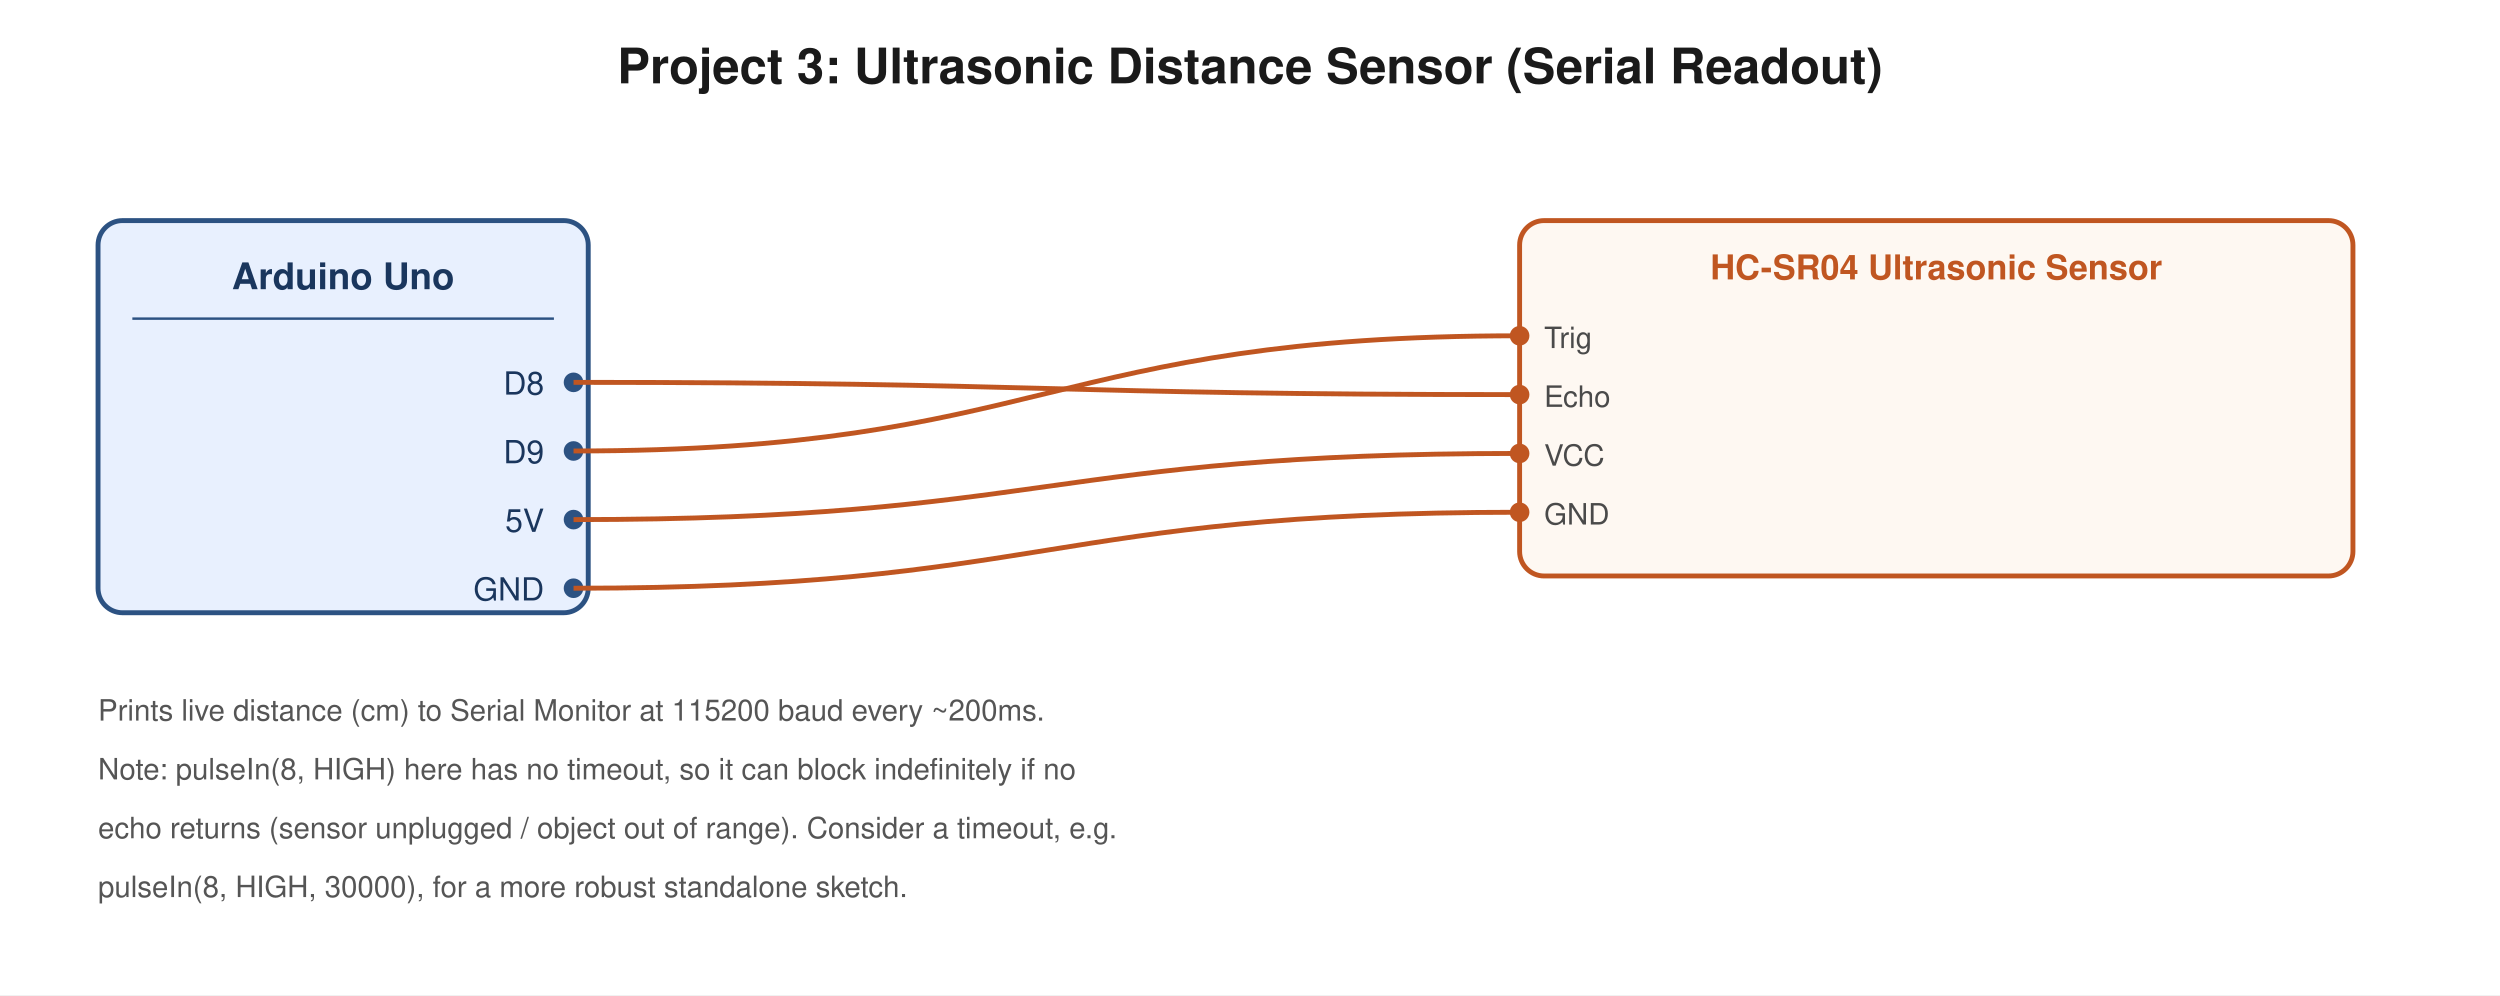
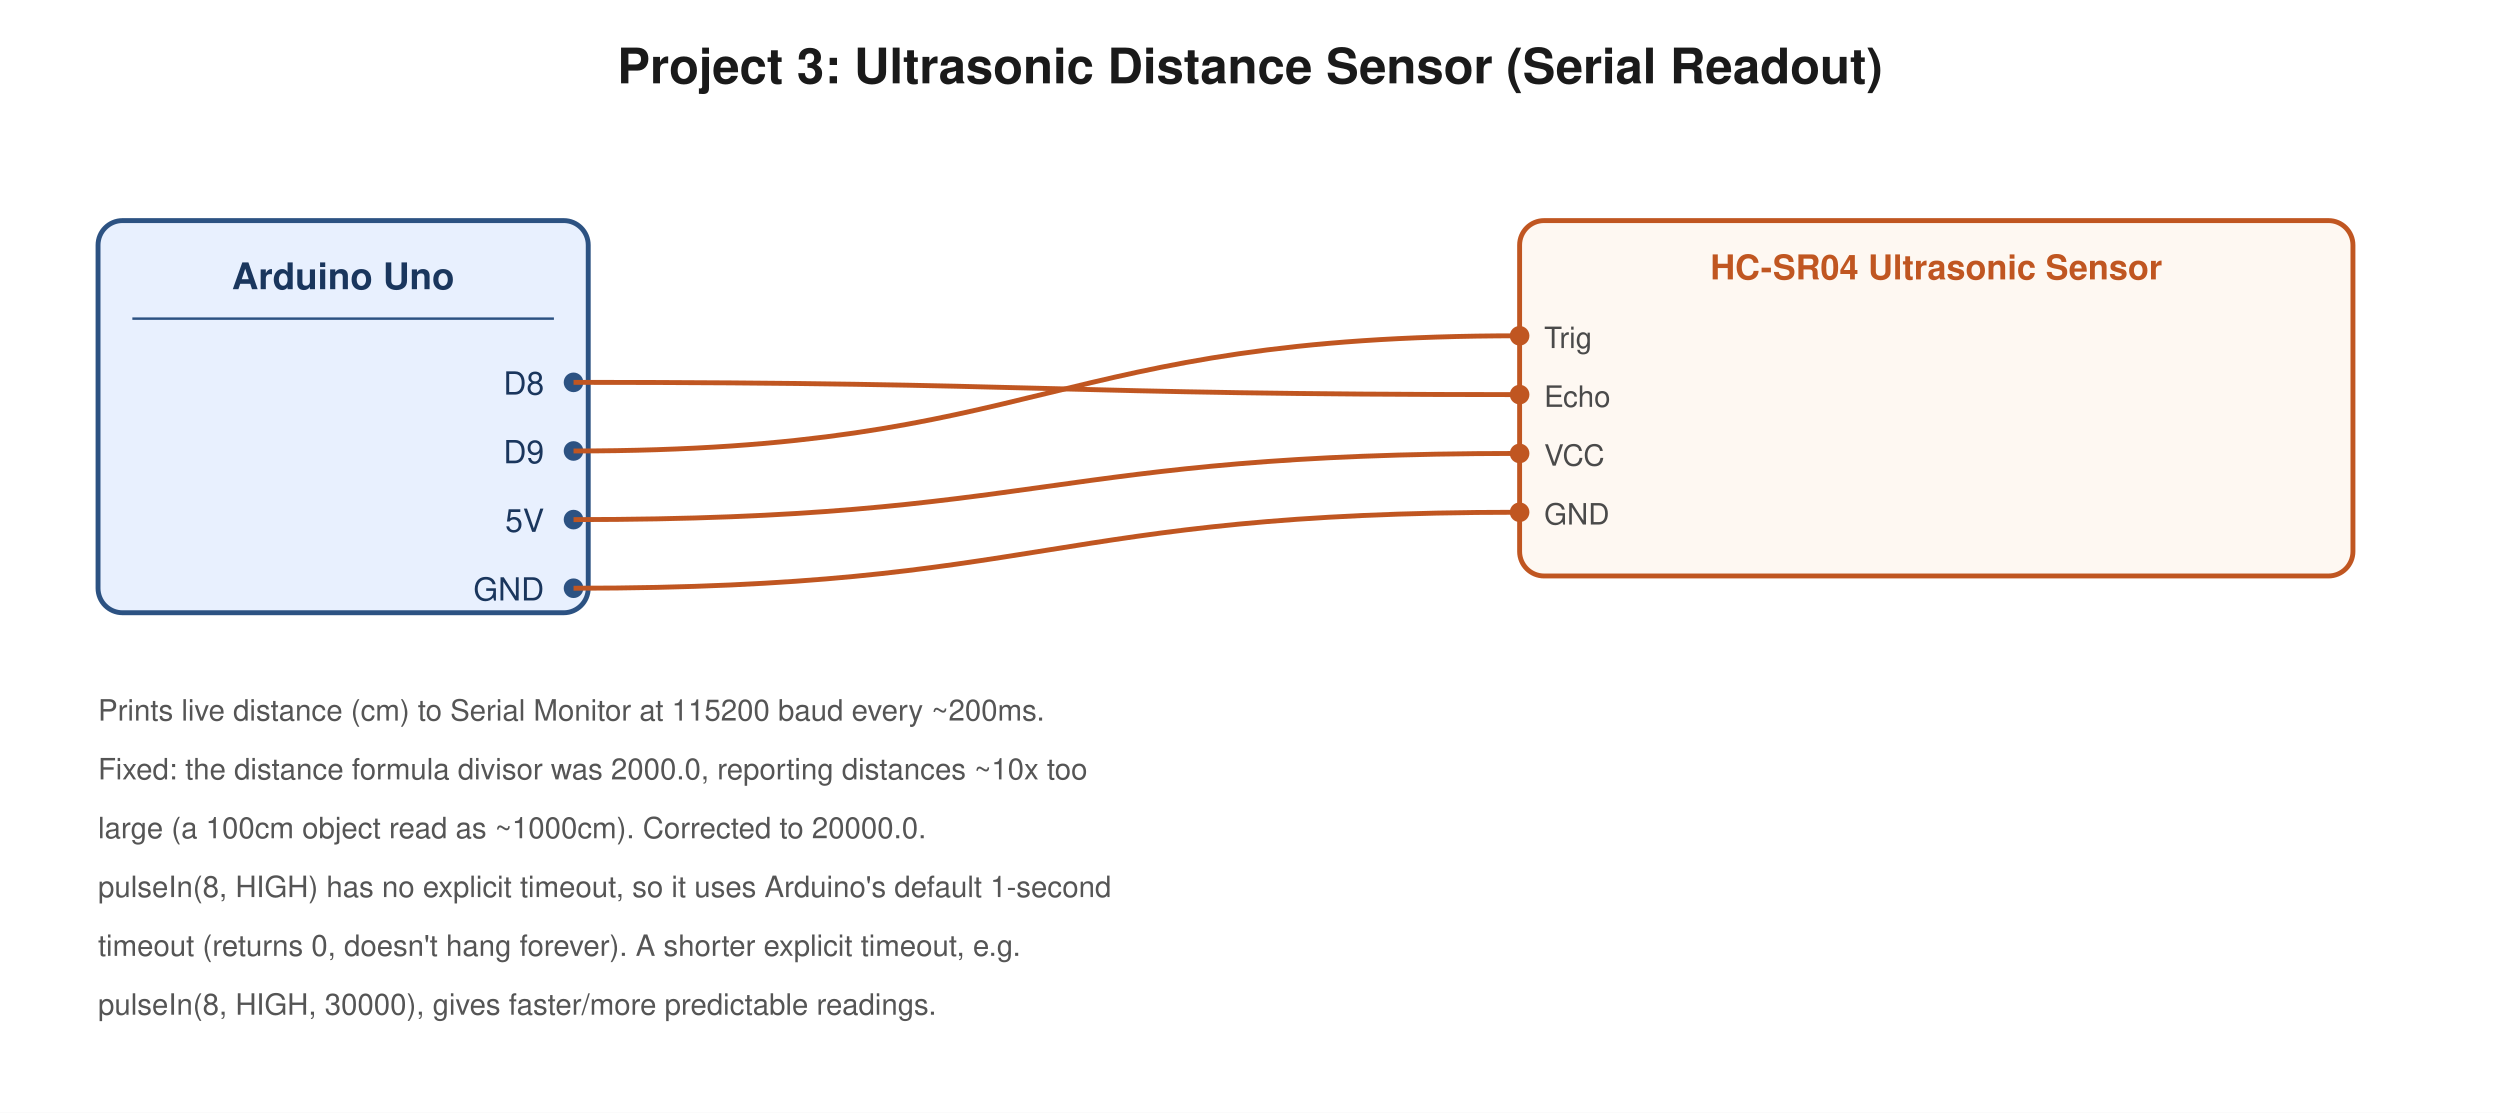
- <svg xmlns="http://www.w3.org/2000/svg" width="1020" height="406" viewBox="0 0 1020 406" font-family="Helvetica, Arial, sans-serif">
-   <rect x="0" y="0" width="1020" height="406" fill="#ffffff" />
+ <svg xmlns="http://www.w3.org/2000/svg" width="1020" height="454" viewBox="0 0 1020 454" font-family="Helvetica, Arial, sans-serif">
+   <rect x="0" y="0" width="1020" height="454" fill="#ffffff" />
  <text x="510.0" y="34" text-anchor="middle" font-size="20" font-weight="700" fill="#1a1a1a">Project 3: Ultrasonic Distance Sensor (Serial Readout)</text>
  <rect x="40" y="90" width="200" height="160" rx="10" fill="#e8f0fe" stroke="#2c5282" stroke-width="2" />
  <text x="140.0" y="118" text-anchor="middle" font-size="15" font-weight="700" fill="#1a365d">Arduino Uno</text>
  <line x1="54" y1="130" x2="226" y2="130" stroke="#2c5282" stroke-width="1" />
  <circle cx="234" cy="156" r="4" fill="#2c5282" />
  <text x="222" y="161" text-anchor="end" font-size="13" fill="#1a365d">D8</text>
  <circle cx="234" cy="184" r="4" fill="#2c5282" />
  <text x="222" y="189" text-anchor="end" font-size="13" fill="#1a365d">D9</text>
  <circle cx="234" cy="212" r="4" fill="#2c5282" />
  <text x="222" y="217" text-anchor="end" font-size="13" fill="#1a365d">5V</text>
  <circle cx="234" cy="240" r="4" fill="#2c5282" />
  <text x="222" y="245" text-anchor="end" font-size="13" fill="#1a365d">GND</text>
  <rect x="620" y="90" width="340" height="145" rx="10" fill="#fef8f2" stroke="#c05621" stroke-width="2" />
  <text x="790.0" y="114" text-anchor="middle" font-size="14" font-weight="700" fill="#c05621">
    <tspan x="790.0" dy="0">HC-SR04 Ultrasonic Sensor</tspan>
  </text>
  <circle cx="620" cy="137" r="4" fill="#c05621" />
  <text x="630" y="142" font-size="12" fill="#4a4a4a">Trig</text>
  <path d="M 234 184 C 427.0 184, 427.0 137, 620 137" fill="none" stroke="#c05621" stroke-width="2" />
  <circle cx="620" cy="161" r="4" fill="#c05621" />
  <text x="630" y="166" font-size="12" fill="#4a4a4a">Echo</text>
  <path d="M 234 156 C 427.0 156, 427.0 161, 620 161" fill="none" stroke="#c05621" stroke-width="2" />
  <circle cx="620" cy="185" r="4" fill="#c05621" />
  <text x="630" y="190" font-size="12" fill="#4a4a4a">VCC</text>
  <path d="M 234 212 C 427.0 212, 427.0 185, 620 185" fill="none" stroke="#c05621" stroke-width="2" />
  <circle cx="620" cy="209" r="4" fill="#c05621" />
  <text x="630" y="214" font-size="12" fill="#4a4a4a">GND</text>
  <path d="M 234 240 C 427.0 240, 427.0 209, 620 209" fill="none" stroke="#c05621" stroke-width="2" />
  <text x="40" y="294" font-size="12" fill="#555555">Prints live distance (cm) to Serial Monitor at 115200 baud every ~200ms.</text>
-   <text x="40" y="318" font-size="12" fill="#555555">Note: pulseIn(8, HIGH) here has no timeout, so it can block indefinitely if no</text>
-   <text x="40" y="342" font-size="12" fill="#555555">echo returns (sensor unplugged / object out of range). Consider a timeout, e.g.</text>
-   <text x="40" y="366" font-size="12" fill="#555555">pulseIn(8, HIGH, 30000), for a more robust standalone sketch.</text>
+   <text x="40" y="318" font-size="12" fill="#555555">Fixed: the distance formula divisor was 2000.0, reporting distances ~10x too</text>
+   <text x="40" y="342" font-size="12" fill="#555555">large (a 100cm object read as ~1000cm). Corrected to 20000.0.</text>
+   <text x="40" y="366" font-size="12" fill="#555555">pulseIn(8, HIGH) has no explicit timeout, so it uses Arduino's default 1-second</text>
+   <text x="40" y="390" font-size="12" fill="#555555">timeout (returns 0, doesn't hang forever). A shorter explicit timeout, e.g.</text>
+   <text x="40" y="414" font-size="12" fill="#555555">pulseIn(8, HIGH, 30000), gives faster/more predictable readings.</text>
</svg>
